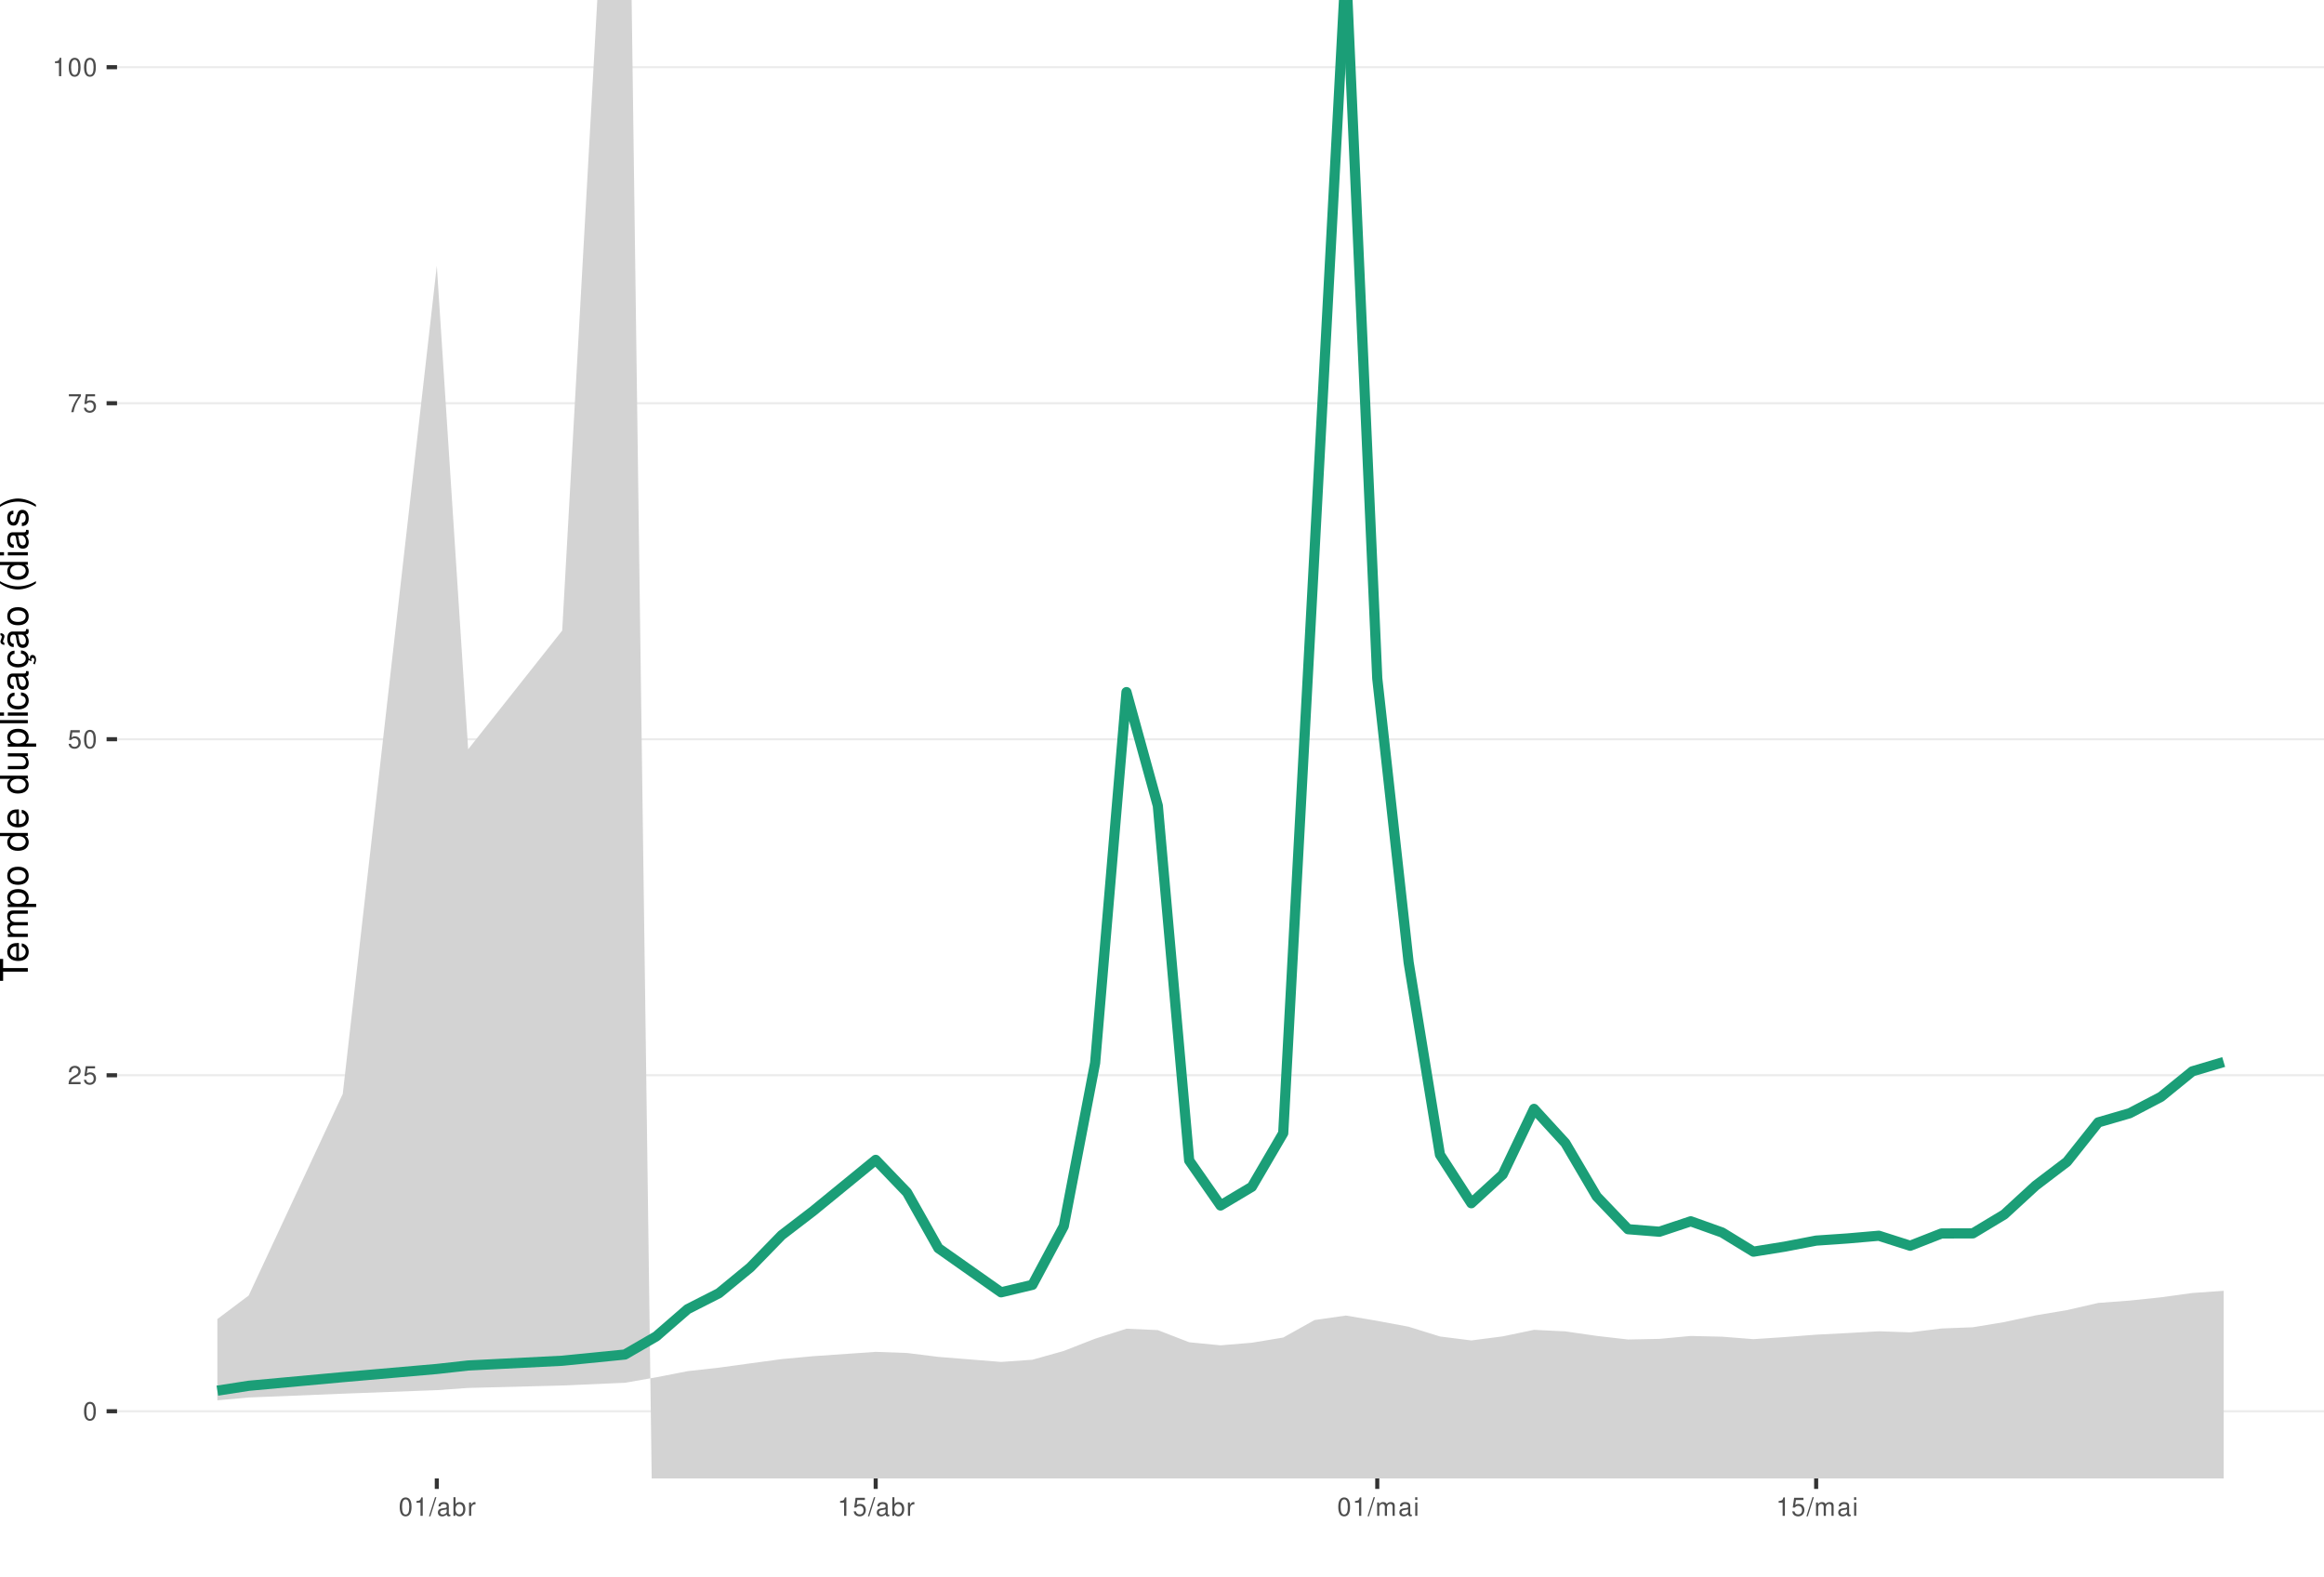
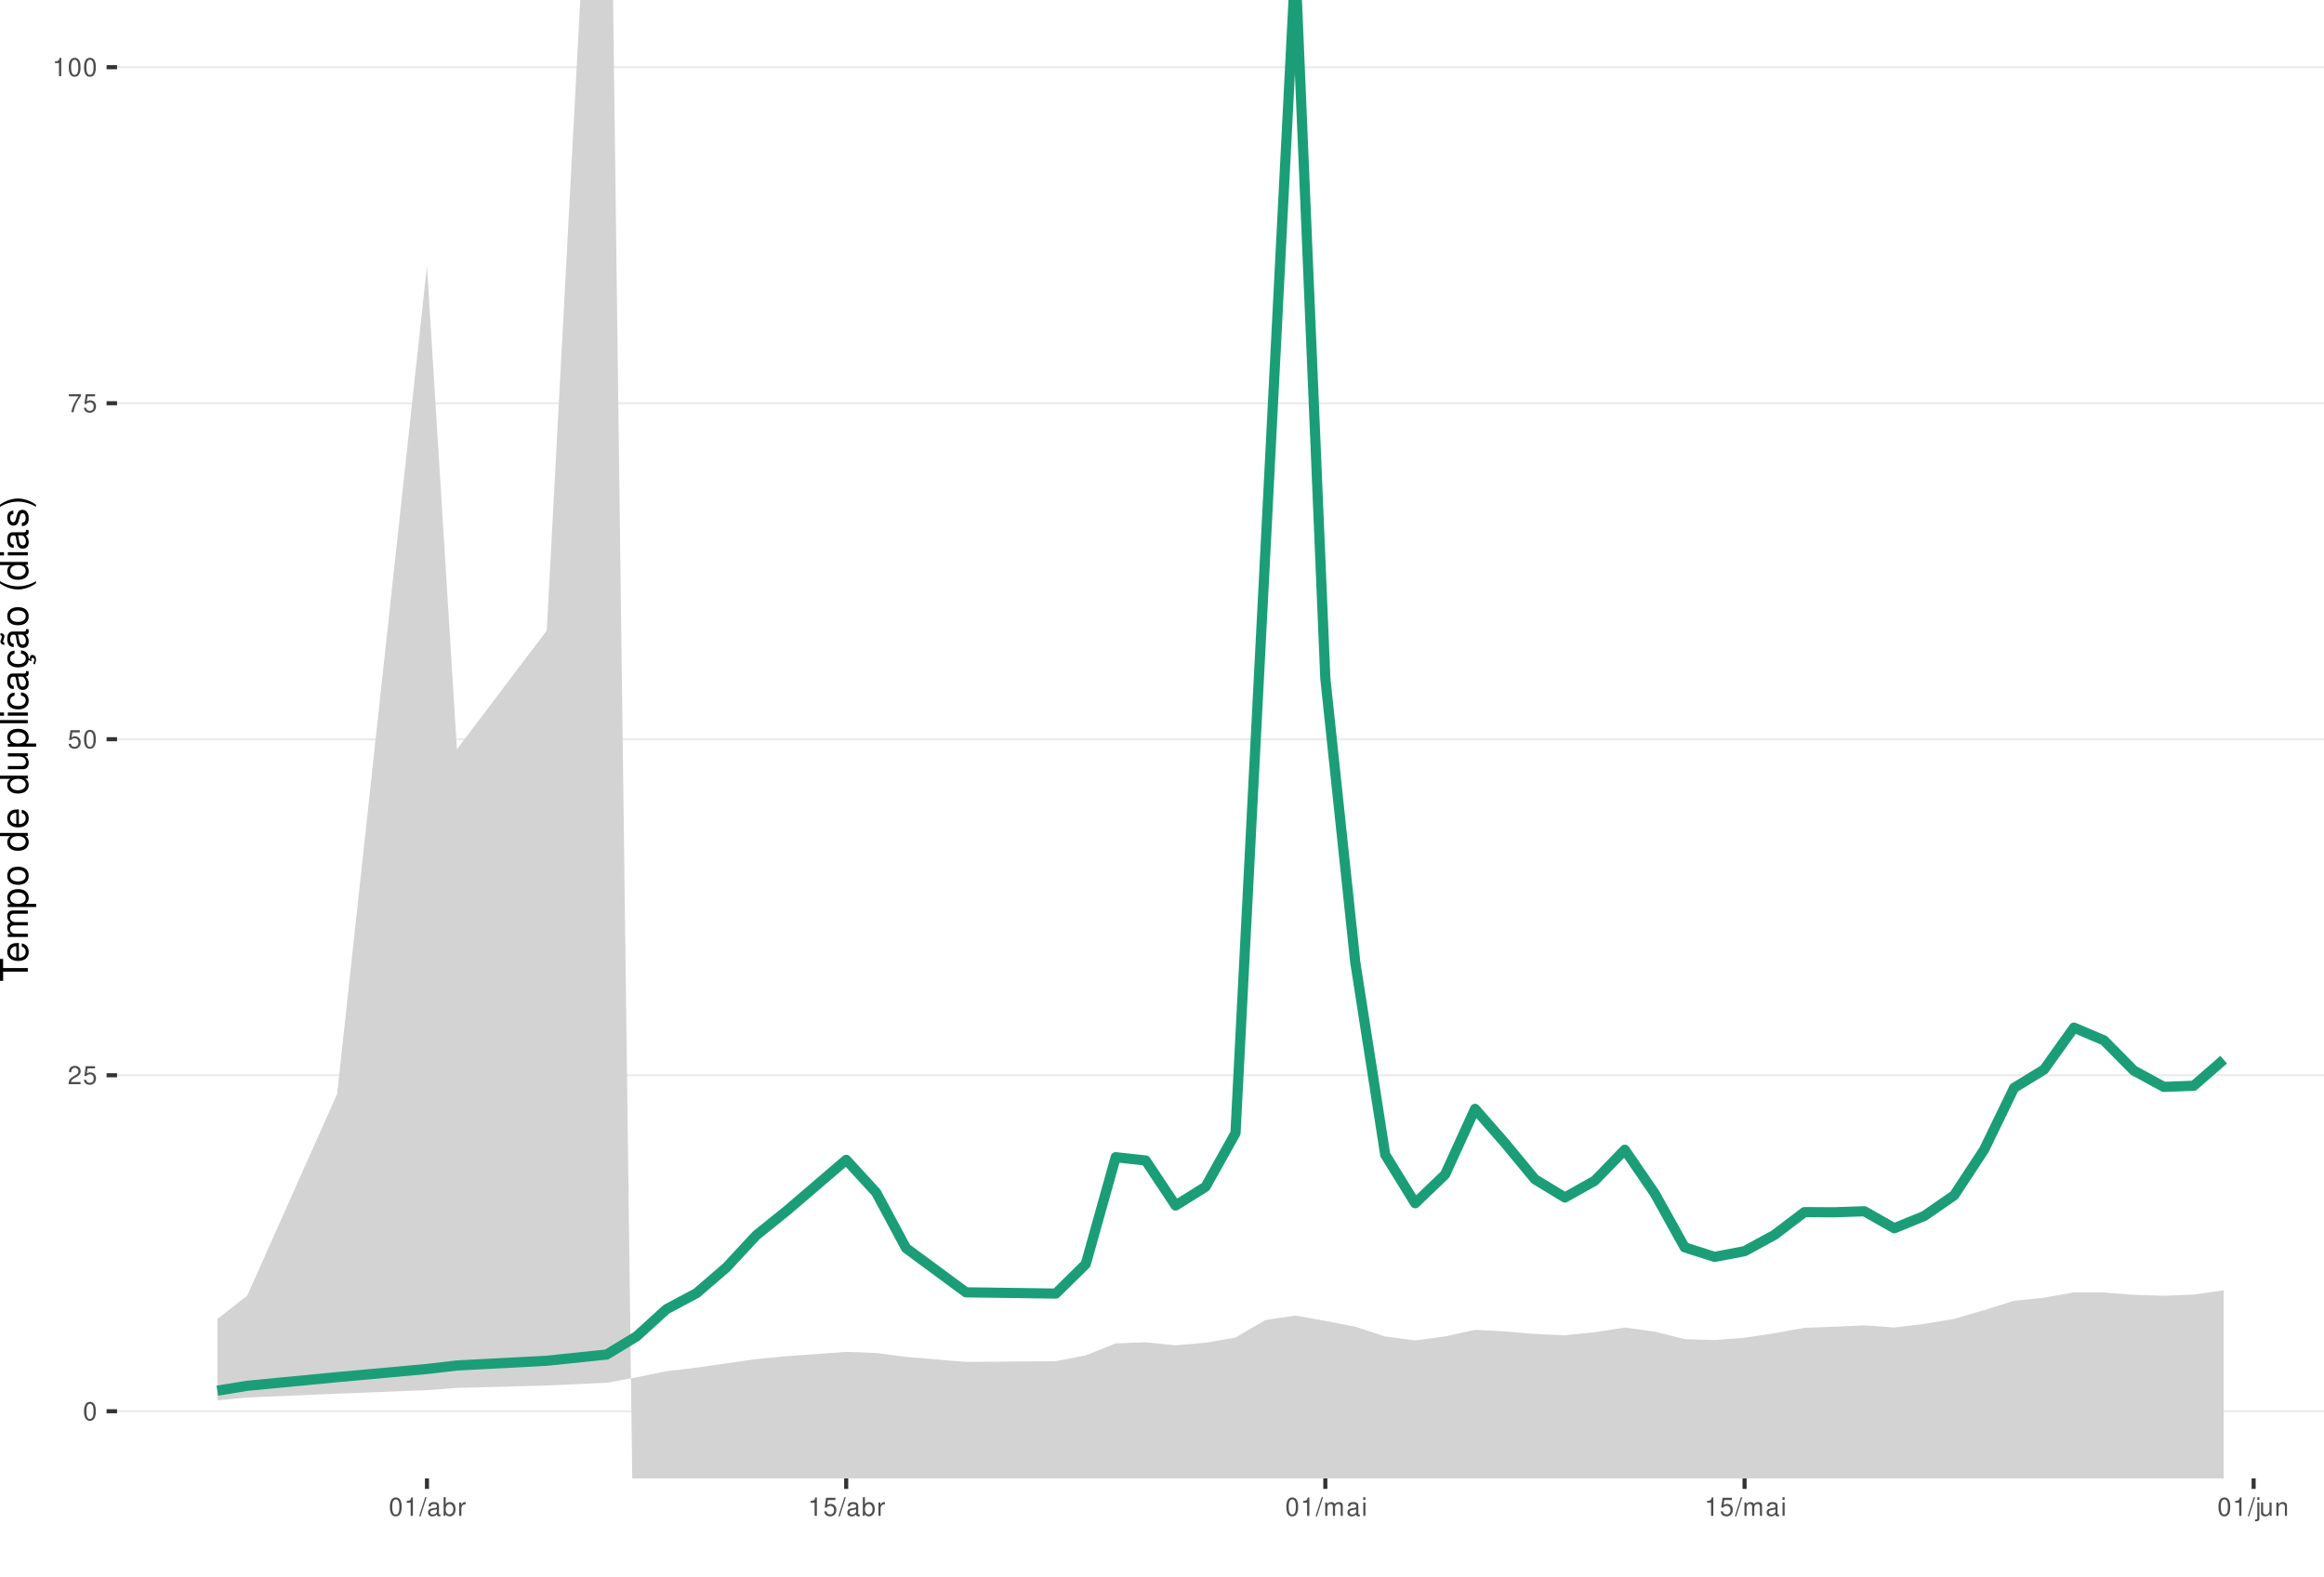
<svg xmlns="http://www.w3.org/2000/svg" xmlns:xlink="http://www.w3.org/1999/xlink" width="609pt" height="413pt" viewBox="0 0 609 413" version="1.1">
  <defs>
    <g>
      <symbol overflow="visible" id="glyph0-0">
        <path style="stroke:none;" d="" />
      </symbol>
      <symbol overflow="visible" id="glyph0-1">
        <path style="stroke:none;" d="M 1.828 -4.812 C 1.391 -4.812 0.984 -4.609 0.75 -4.281 C 0.438 -3.859 0.281 -3.219 0.281 -2.328 C 0.281 -0.703 0.812 0.156 1.828 0.156 C 2.828 0.156 3.375 -0.703 3.375 -2.297 C 3.375 -3.219 3.234 -3.844 2.922 -4.281 C 2.672 -4.625 2.281 -4.812 1.828 -4.812 Z M 1.828 -4.297 C 2.469 -4.297 2.781 -3.641 2.781 -2.344 C 2.781 -0.969 2.469 -0.328 1.812 -0.328 C 1.203 -0.328 0.891 -1 0.891 -2.328 C 0.891 -3.641 1.203 -4.297 1.828 -4.297 Z M 1.828 -4.297 " />
      </symbol>
      <symbol overflow="visible" id="glyph0-2">
        <path style="stroke:none;" d="M 3.375 -0.578 L 0.891 -0.578 C 0.938 -0.984 1.156 -1.234 1.734 -1.578 L 2.406 -1.953 C 3.062 -2.328 3.406 -2.812 3.406 -3.406 C 3.406 -3.812 3.234 -4.188 2.969 -4.438 C 2.688 -4.688 2.344 -4.812 1.891 -4.812 C 1.297 -4.812 0.844 -4.594 0.578 -4.188 C 0.422 -3.938 0.344 -3.641 0.328 -3.141 L 0.922 -3.141 C 0.938 -3.469 0.984 -3.672 1.062 -3.828 C 1.219 -4.125 1.516 -4.297 1.875 -4.297 C 2.406 -4.297 2.797 -3.906 2.797 -3.391 C 2.797 -3.016 2.578 -2.672 2.156 -2.438 L 1.547 -2.078 C 0.562 -1.516 0.281 -1.062 0.219 0 L 3.375 0 Z M 3.375 -0.578 " />
      </symbol>
      <symbol overflow="visible" id="glyph0-3">
        <path style="stroke:none;" d="M 3.172 -4.719 L 0.734 -4.719 L 0.375 -2.156 L 0.922 -2.156 C 1.188 -2.469 1.422 -2.594 1.797 -2.594 C 2.422 -2.594 2.812 -2.156 2.812 -1.453 C 2.812 -0.781 2.422 -0.359 1.781 -0.359 C 1.266 -0.359 0.953 -0.625 0.812 -1.156 L 0.234 -1.156 C 0.312 -0.766 0.375 -0.578 0.516 -0.406 C 0.781 -0.047 1.266 0.156 1.797 0.156 C 2.75 0.156 3.422 -0.547 3.422 -1.531 C 3.422 -2.469 2.797 -3.109 1.891 -3.109 C 1.562 -3.109 1.297 -3.016 1.016 -2.828 L 1.203 -4.141 L 3.172 -4.141 Z M 3.172 -4.719 " />
      </symbol>
      <symbol overflow="visible" id="glyph0-4">
        <path style="stroke:none;" d="M 3.469 -4.719 L 0.312 -4.719 L 0.312 -4.141 L 2.859 -4.141 C 1.734 -2.531 1.266 -1.547 0.922 0 L 1.547 0 C 1.797 -1.516 2.391 -2.812 3.469 -4.234 Z M 3.469 -4.719 " />
      </symbol>
      <symbol overflow="visible" id="glyph0-5">
        <path style="stroke:none;" d="M 1.719 -3.422 L 1.719 0 L 2.312 0 L 2.312 -4.812 L 1.922 -4.812 C 1.719 -4.078 1.578 -3.969 0.672 -3.859 L 0.672 -3.422 Z M 1.719 -3.422 " />
      </symbol>
      <symbol overflow="visible" id="glyph0-6">
        <path style="stroke:none;" d="M 1.531 -4.859 L -0.047 0.141 L 0.312 0.141 L 1.891 -4.859 Z M 1.531 -4.859 " />
      </symbol>
      <symbol overflow="visible" id="glyph0-7">
        <path style="stroke:none;" d="M 3.562 -0.328 C 3.5 -0.312 3.469 -0.312 3.438 -0.312 C 3.25 -0.312 3.141 -0.406 3.141 -0.578 L 3.141 -2.641 C 3.141 -3.25 2.688 -3.594 1.828 -3.594 C 1.312 -3.594 0.906 -3.438 0.672 -3.188 C 0.516 -3 0.453 -2.797 0.438 -2.453 L 0.984 -2.453 C 1.031 -2.875 1.297 -3.078 1.812 -3.078 C 2.312 -3.078 2.594 -2.891 2.594 -2.562 L 2.594 -2.406 C 2.578 -2.172 2.469 -2.078 2.016 -2.031 C 1.219 -1.922 1.109 -1.891 0.891 -1.812 C 0.484 -1.641 0.281 -1.328 0.281 -0.875 C 0.281 -0.25 0.719 0.156 1.422 0.156 C 1.859 0.156 2.219 0 2.609 -0.359 C 2.656 0 2.828 0.156 3.188 0.156 C 3.297 0.156 3.375 0.141 3.562 0.094 Z M 2.594 -1.094 C 2.594 -0.906 2.531 -0.797 2.375 -0.641 C 2.141 -0.438 1.875 -0.328 1.547 -0.328 C 1.109 -0.328 0.859 -0.547 0.859 -0.891 C 0.859 -1.266 1.094 -1.438 1.703 -1.531 C 2.297 -1.609 2.406 -1.641 2.594 -1.719 Z M 2.594 -1.094 " />
      </symbol>
      <symbol overflow="visible" id="glyph0-8">
        <path style="stroke:none;" d="M 0.359 -4.859 L 0.359 0 L 0.859 0 L 0.859 -0.453 C 1.125 -0.047 1.484 0.156 1.969 0.156 C 2.875 0.156 3.484 -0.594 3.484 -1.75 C 3.484 -2.891 2.922 -3.594 1.984 -3.594 C 1.516 -3.594 1.172 -3.406 0.906 -3.016 L 0.906 -4.859 Z M 1.891 -3.062 C 2.5 -3.062 2.906 -2.531 2.906 -1.703 C 2.906 -0.906 2.484 -0.359 1.891 -0.359 C 1.297 -0.359 0.906 -0.906 0.906 -1.719 C 0.906 -2.531 1.297 -3.062 1.891 -3.062 Z M 1.891 -3.062 " />
      </symbol>
      <symbol overflow="visible" id="glyph0-9">
        <path style="stroke:none;" d="M 0.453 -3.484 L 0.453 0 L 1.016 0 L 1.016 -1.812 C 1.031 -2.656 1.375 -3.016 2.141 -3 L 2.141 -3.562 C 2.047 -3.578 1.984 -3.594 1.922 -3.594 C 1.562 -3.594 1.297 -3.375 0.969 -2.859 L 0.969 -3.484 Z M 0.453 -3.484 " />
      </symbol>
      <symbol overflow="visible" id="glyph0-10">
        <path style="stroke:none;" d="M 0.469 -3.484 L 0.469 0 L 1.031 0 L 1.031 -2.188 C 1.031 -2.703 1.391 -3.109 1.844 -3.109 C 2.25 -3.109 2.484 -2.844 2.484 -2.406 L 2.484 0 L 3.047 0 L 3.047 -2.188 C 3.047 -2.703 3.422 -3.109 3.875 -3.109 C 4.266 -3.109 4.516 -2.844 4.516 -2.406 L 4.516 0 L 5.078 0 L 5.078 -2.609 C 5.078 -3.234 4.719 -3.594 4.062 -3.594 C 3.594 -3.594 3.312 -3.453 2.984 -3.062 C 2.781 -3.422 2.5 -3.594 2.047 -3.594 C 1.578 -3.594 1.266 -3.422 0.984 -3 L 0.984 -3.484 Z M 0.469 -3.484 " />
      </symbol>
      <symbol overflow="visible" id="glyph0-11">
        <path style="stroke:none;" d="M 1 -3.484 L 0.453 -3.484 L 0.453 0 L 1 0 Z M 1 -4.859 L 0.438 -4.859 L 0.438 -4.156 L 1 -4.156 Z M 1 -4.859 " />
+       </symbol>
+       <symbol overflow="visible" id="glyph0-12">
+         <path style="stroke:none;" d="M 0.469 -3.484 L 0.469 0.5 C 0.469 0.859 0.359 0.969 0.016 0.969 C -0.031 0.969 -0.047 0.969 -0.125 0.953 L -0.125 1.438 C -0.047 1.438 -0.016 1.453 0.062 1.453 C 0.688 1.453 1.016 1.203 1.016 0.719 L 1.016 -3.484 Z M 1.016 -4.859 L 0.469 -4.859 L 0.469 -4.156 L 1.016 -4.156 Z M 1.016 -4.859 " />
+       </symbol>
+       <symbol overflow="visible" id="glyph0-13">
+         <path style="stroke:none;" d="M 3.203 0 L 3.203 -3.484 L 2.656 -3.484 L 2.656 -1.516 C 2.656 -0.797 2.281 -0.328 1.703 -0.328 C 1.266 -0.328 0.984 -0.594 0.984 -1.016 L 0.984 -3.484 L 0.438 -3.484 L 0.438 -0.797 C 0.438 -0.219 0.859 0.156 1.547 0.156 C 2.062 0.156 2.391 -0.031 2.703 -0.484 L 2.703 0 Z M 3.203 0 " />
+       </symbol>
+       <symbol overflow="visible" id="glyph0-14">
+         <path style="stroke:none;" d="M 0.469 -3.484 L 0.469 0 L 1.031 0 L 1.031 -1.922 C 1.031 -2.641 1.391 -3.109 1.969 -3.109 C 2.406 -3.109 2.688 -2.828 2.688 -2.422 L 2.688 0 L 3.234 0 L 3.234 -2.641 C 3.234 -3.219 2.812 -3.594 2.141 -3.594 C 1.625 -3.594 1.281 -3.391 0.984 -2.906 L 0.984 -3.484 Z M 0.469 -3.484 " />
      </symbol>
      <symbol overflow="visible" id="glyph1-0">
        <path style="stroke:none;" d="" />
      </symbol>
      <symbol overflow="visible" id="glyph1-1">
        <path style="stroke:none;" d="M -6.469 -3.547 L -6.469 -5.938 L -7.297 -5.938 L -7.297 -0.203 L -6.469 -0.203 L -6.469 -2.609 L 0 -2.609 L 0 -3.547 Z M -6.469 -3.547 " />
      </symbol>
      <symbol overflow="visible" id="glyph1-2">
        <path style="stroke:none;" d="M -2.344 -5.125 C -3.141 -5.125 -3.625 -5.062 -4.016 -4.922 C -4.875 -4.578 -5.391 -3.781 -5.391 -2.797 C -5.391 -1.344 -4.281 -0.406 -2.547 -0.406 C -0.812 -0.406 0.234 -1.297 0.234 -2.781 C 0.234 -3.984 -0.453 -4.812 -1.594 -5.016 L -1.594 -4.188 C -0.906 -3.953 -0.547 -3.484 -0.547 -2.812 C -0.547 -2.281 -0.781 -1.828 -1.219 -1.547 C -1.516 -1.344 -1.812 -1.281 -2.344 -1.266 Z M -3.016 -1.297 C -3.984 -1.359 -4.625 -1.953 -4.625 -2.797 C -4.625 -3.641 -3.953 -4.234 -3.016 -4.234 Z M -3.016 -1.297 " />
      </symbol>
      <symbol overflow="visible" id="glyph1-3">
        <path style="stroke:none;" d="M -5.234 -0.703 L 0 -0.703 L 0 -1.547 L -3.297 -1.547 C -4.047 -1.547 -4.656 -2.094 -4.656 -2.766 C -4.656 -3.391 -4.281 -3.734 -3.609 -3.734 L 0 -3.734 L 0 -4.578 L -3.297 -4.578 C -4.047 -4.578 -4.656 -5.125 -4.656 -5.812 C -4.656 -6.422 -4.266 -6.781 -3.609 -6.781 L 0 -6.781 L 0 -7.625 L -3.938 -7.625 C -4.875 -7.625 -5.391 -7.078 -5.391 -6.094 C -5.391 -5.406 -5.188 -4.984 -4.594 -4.484 C -5.156 -4.188 -5.391 -3.766 -5.391 -3.078 C -5.391 -2.375 -5.125 -1.906 -4.5 -1.469 L -5.234 -1.469 Z M -5.234 -0.703 " />
      </symbol>
      <symbol overflow="visible" id="glyph1-4">
        <path style="stroke:none;" d="M 2.188 -0.547 L 2.188 -1.375 L -0.547 -1.375 C -0.016 -1.812 0.234 -2.312 0.234 -2.984 C 0.234 -4.344 -0.859 -5.234 -2.531 -5.234 C -4.297 -5.234 -5.391 -4.375 -5.391 -2.984 C -5.391 -2.266 -5.062 -1.703 -4.453 -1.312 L -5.234 -1.312 L -5.234 -0.547 Z M -4.609 -2.844 C -4.609 -3.766 -3.797 -4.359 -2.547 -4.359 C -1.359 -4.359 -0.547 -3.75 -0.547 -2.844 C -0.547 -1.953 -1.344 -1.375 -2.578 -1.375 C -3.812 -1.375 -4.609 -1.953 -4.609 -2.844 Z M -4.609 -2.844 " />
      </symbol>
      <symbol overflow="visible" id="glyph1-5">
        <path style="stroke:none;" d="M -5.391 -2.719 C -5.391 -1.234 -4.344 -0.359 -2.578 -0.359 C -0.812 -0.359 0.234 -1.234 0.234 -2.734 C 0.234 -4.203 -0.812 -5.094 -2.547 -5.094 C -4.359 -5.094 -5.391 -4.234 -5.391 -2.719 Z M -4.625 -2.734 C -4.625 -3.672 -3.844 -4.234 -2.547 -4.234 C -1.312 -4.234 -0.547 -3.656 -0.547 -2.734 C -0.547 -1.797 -1.312 -1.234 -2.578 -1.234 C -3.844 -1.234 -4.625 -1.797 -4.625 -2.734 Z M -4.625 -2.734 " />
      </symbol>
      <symbol overflow="visible" id="glyph1-6">
        <path style="stroke:none;" d="" />
      </symbol>
      <symbol overflow="visible" id="glyph1-7">
        <path style="stroke:none;" d="M -7.297 -4.953 L -7.297 -4.125 L -4.578 -4.125 C -5.109 -3.766 -5.391 -3.203 -5.391 -2.516 C -5.391 -1.156 -4.297 -0.266 -2.625 -0.266 C -0.859 -0.266 0.234 -1.125 0.234 -2.547 C 0.234 -3.266 -0.047 -3.766 -0.688 -4.203 L 0 -4.203 L 0 -4.953 Z M -4.609 -2.656 C -4.609 -3.547 -3.812 -4.125 -2.562 -4.125 C -1.344 -4.125 -0.547 -3.547 -0.547 -2.656 C -0.547 -1.734 -1.359 -1.125 -2.578 -1.125 C -3.797 -1.125 -4.609 -1.734 -4.609 -2.656 Z M -4.609 -2.656 " />
      </symbol>
      <symbol overflow="visible" id="glyph1-8">
        <path style="stroke:none;" d="M 0 -4.812 L -5.234 -4.812 L -5.234 -3.984 L -2.266 -3.984 C -1.203 -3.984 -0.5 -3.438 -0.5 -2.562 C -0.5 -1.906 -0.906 -1.484 -1.531 -1.484 L -5.234 -1.484 L -5.234 -0.656 L -1.203 -0.656 C -0.328 -0.656 0.234 -1.297 0.234 -2.312 C 0.234 -3.094 -0.047 -3.578 -0.734 -4.062 L 0 -4.062 Z M 0 -4.812 " />
      </symbol>
      <symbol overflow="visible" id="glyph1-9">
        <path style="stroke:none;" d="M -7.297 -1.516 L -7.297 -0.688 L 0 -0.688 L 0 -1.516 Z M -7.297 -1.516 " />
      </symbol>
      <symbol overflow="visible" id="glyph1-10">
        <path style="stroke:none;" d="M -5.234 -1.5 L -5.234 -0.672 L 0 -0.672 L 0 -1.5 Z M -7.297 -1.5 L -7.297 -0.656 L -6.234 -0.656 L -6.234 -1.5 Z M -7.297 -1.5 " />
      </symbol>
      <symbol overflow="visible" id="glyph1-11">
        <path style="stroke:none;" d="M -3.484 -4.703 C -3.984 -4.672 -4.312 -4.562 -4.609 -4.359 C -5.094 -4 -5.391 -3.375 -5.391 -2.641 C -5.391 -1.219 -4.266 -0.312 -2.531 -0.312 C -0.844 -0.312 0.234 -1.203 0.234 -2.625 C 0.234 -3.875 -0.516 -4.672 -1.797 -4.766 L -1.797 -3.938 C -0.953 -3.797 -0.547 -3.359 -0.547 -2.656 C -0.547 -1.734 -1.297 -1.188 -2.531 -1.188 C -3.844 -1.188 -4.625 -1.719 -4.625 -2.625 C -4.625 -3.328 -4.203 -3.766 -3.484 -3.875 Z M -3.484 -4.703 " />
      </symbol>
      <symbol overflow="visible" id="glyph1-12">
        <path style="stroke:none;" d="M -0.484 -5.344 C -0.469 -5.266 -0.469 -5.219 -0.469 -5.172 C -0.469 -4.875 -0.625 -4.719 -0.875 -4.719 L -3.953 -4.719 C -4.891 -4.719 -5.391 -4.047 -5.391 -2.75 C -5.391 -1.984 -5.172 -1.375 -4.781 -1.016 C -4.516 -0.766 -4.203 -0.672 -3.688 -0.656 L -3.688 -1.484 C -4.328 -1.562 -4.625 -1.938 -4.625 -2.719 C -4.625 -3.484 -4.344 -3.891 -3.844 -3.891 L -3.625 -3.891 C -3.266 -3.875 -3.125 -3.703 -3.047 -3.016 C -2.891 -1.844 -2.844 -1.656 -2.719 -1.344 C -2.453 -0.734 -2 -0.422 -1.312 -0.422 C -0.375 -0.422 0.234 -1.078 0.234 -2.141 C 0.234 -2.797 0 -3.328 -0.547 -3.922 C 0 -3.984 0.234 -4.234 0.234 -4.781 C 0.234 -4.953 0.203 -5.062 0.141 -5.344 Z M -1.656 -3.891 C -1.375 -3.891 -1.203 -3.812 -0.969 -3.562 C -0.656 -3.219 -0.5 -2.812 -0.5 -2.312 C -0.5 -1.672 -0.812 -1.297 -1.344 -1.297 C -1.891 -1.297 -2.172 -1.656 -2.297 -2.547 C -2.422 -3.438 -2.453 -3.609 -2.594 -3.891 Z M -1.656 -3.891 " />
      </symbol>
      <symbol overflow="visible" id="glyph1-13">
        <path style="stroke:none;" d="M 0.234 -2.641 C 0.234 -3.875 -0.547 -4.703 -1.797 -4.766 L -1.797 -3.938 C -0.953 -3.797 -0.531 -3.359 -0.531 -2.656 C -0.531 -1.734 -1.281 -1.188 -2.516 -1.188 C -3.844 -1.188 -4.625 -1.719 -4.625 -2.625 C -4.625 -3.328 -4.203 -3.766 -3.484 -3.875 L -3.484 -4.703 C -3.984 -4.672 -4.312 -4.562 -4.609 -4.359 C -5.094 -4 -5.391 -3.375 -5.391 -2.641 C -5.391 -1.219 -4.266 -0.312 -2.531 -0.312 C -1.469 -0.312 -0.625 -0.672 -0.156 -1.312 C 0.047 -1.594 0.125 -1.812 0.203 -2.25 L 0.922 -1.938 L 0.984 -2.062 C 0.938 -2.188 0.906 -2.25 0.906 -2.375 C 0.906 -2.656 1.047 -2.828 1.281 -2.828 C 1.547 -2.828 1.734 -2.594 1.734 -2.297 C 1.734 -2.031 1.672 -1.844 1.438 -1.406 L 1.406 -1.312 L 1.812 -1.094 C 2.078 -1.75 2.141 -1.953 2.141 -2.344 C 2.141 -3.109 1.781 -3.578 1.203 -3.578 C 0.781 -3.578 0.547 -3.297 0.547 -2.797 C 0.547 -2.703 0.547 -2.641 0.562 -2.516 Z M 0.234 -2.641 " />
      </symbol>
      <symbol overflow="visible" id="glyph1-14">
        <path style="stroke:none;" d="M -0.484 -5.344 C -0.469 -5.266 -0.469 -5.219 -0.469 -5.172 C -0.469 -4.875 -0.625 -4.719 -0.875 -4.719 L -3.953 -4.719 C -4.891 -4.719 -5.391 -4.047 -5.391 -2.75 C -5.391 -1.984 -5.172 -1.375 -4.781 -1.016 C -4.516 -0.766 -4.203 -0.672 -3.688 -0.656 L -3.688 -1.484 C -4.328 -1.562 -4.625 -1.938 -4.625 -2.719 C -4.625 -3.484 -4.344 -3.891 -3.844 -3.891 L -3.625 -3.891 C -3.266 -3.875 -3.125 -3.703 -3.047 -3.016 C -2.891 -1.844 -2.844 -1.656 -2.719 -1.344 C -2.453 -0.734 -2 -0.422 -1.312 -0.422 C -0.375 -0.422 0.234 -1.078 0.234 -2.141 C 0.234 -2.797 0 -3.328 -0.547 -3.922 C 0 -3.984 0.234 -4.234 0.234 -4.781 C 0.234 -4.953 0.203 -5.062 0.141 -5.344 Z M -1.656 -3.891 C -1.375 -3.891 -1.203 -3.812 -0.969 -3.562 C -0.656 -3.219 -0.5 -2.812 -0.5 -2.312 C -0.5 -1.672 -0.812 -1.297 -1.344 -1.297 C -1.891 -1.297 -2.172 -1.656 -2.297 -2.547 C -2.422 -3.438 -2.453 -3.609 -2.594 -3.891 Z M -7.172 -3.75 C -6.922 -3.672 -6.812 -3.547 -6.812 -3.375 C -6.812 -3.25 -6.875 -2.984 -6.984 -2.734 C -7.156 -2.312 -7.172 -2.25 -7.172 -2.047 C -7.172 -1.594 -6.797 -1.297 -6.141 -1.188 L -6.141 -1.766 C -6.375 -1.812 -6.5 -1.938 -6.5 -2.094 C -6.5 -2.203 -6.469 -2.344 -6.375 -2.578 C -6.156 -3.156 -6.125 -3.234 -6.125 -3.438 C -6.125 -3.922 -6.484 -4.219 -7.172 -4.312 Z M -7.172 -3.75 " />
      </symbol>
      <symbol overflow="visible" id="glyph1-15">
        <path style="stroke:none;" d="M -7.297 -2.359 C -5.984 -1.359 -4.156 -0.734 -2.594 -0.734 C -1.016 -0.734 0.812 -1.359 2.125 -2.359 L 2.125 -2.906 C 0.688 -2.031 -0.984 -1.547 -2.594 -1.547 C -4.188 -1.547 -5.875 -2.031 -7.297 -2.906 Z M -7.297 -2.359 " />
      </symbol>
      <symbol overflow="visible" id="glyph1-16">
        <path style="stroke:none;" d="M -3.781 -4.375 C -4.812 -4.375 -5.391 -3.688 -5.391 -2.484 C -5.391 -1.266 -4.766 -0.469 -3.797 -0.469 C -2.969 -0.469 -2.578 -0.891 -2.281 -2.125 L -2.094 -2.906 C -1.953 -3.484 -1.734 -3.719 -1.375 -3.719 C -0.875 -3.719 -0.547 -3.234 -0.547 -2.5 C -0.547 -2.047 -0.672 -1.672 -0.891 -1.453 C -1.047 -1.328 -1.188 -1.266 -1.562 -1.219 L -1.562 -0.344 C -0.344 -0.375 0.234 -1.062 0.234 -2.438 C 0.234 -3.75 -0.422 -4.594 -1.438 -4.594 C -2.203 -4.594 -2.641 -4.156 -2.891 -3.109 L -3.078 -2.312 C -3.234 -1.625 -3.453 -1.344 -3.828 -1.344 C -4.312 -1.344 -4.625 -1.766 -4.625 -2.453 C -4.625 -3.125 -4.328 -3.484 -3.781 -3.5 Z M -3.781 -4.375 " />
      </symbol>
      <symbol overflow="visible" id="glyph1-17">
        <path style="stroke:none;" d="M 2.125 -0.938 C 0.812 -1.938 -1.016 -2.562 -2.578 -2.562 C -4.156 -2.562 -5.984 -1.938 -7.297 -0.938 L -7.297 -0.375 C -5.859 -1.266 -4.188 -1.75 -2.578 -1.75 C -0.984 -1.75 0.703 -1.266 2.125 -0.375 Z M 2.125 -0.938 " />
      </symbol>
    </g>
    <clipPath id="clip1">
      <path d="M 30.672 0 L 609 0 L 609 387.328 L 30.672 387.328 Z M 30.672 0 " />
    </clipPath>
    <clipPath id="clip2">
      <path d="M 30.672 369 L 609 369 L 609 370 L 30.672 370 Z M 30.672 369 " />
    </clipPath>
    <clipPath id="clip3">
      <path d="M 30.672 281 L 609 281 L 609 282 L 30.672 282 Z M 30.672 281 " />
    </clipPath>
    <clipPath id="clip4">
      <path d="M 30.672 193 L 609 193 L 609 194 L 30.672 194 Z M 30.672 193 " />
    </clipPath>
    <clipPath id="clip5">
      <path d="M 30.672 105 L 609 105 L 609 106 L 30.672 106 Z M 30.672 105 " />
    </clipPath>
    <clipPath id="clip6">
      <path d="M 30.672 17 L 609 17 L 609 18 L 30.672 18 Z M 30.672 17 " />
    </clipPath>
    <clipPath id="clip7">
      <path d="M 56 0 L 583 0 L 583 387.328 L 56 387.328 Z M 56 0 " />
    </clipPath>
  </defs>
  <g id="surface16">
    <rect x="0" y="0" width="609" height="413" style="fill:rgb(100%,100%,100%);fill-opacity:1;stroke:none;" />
    <rect x="0" y="0" width="609" height="413" style="fill:rgb(100%,100%,100%);fill-opacity:1;stroke:none;" />
    <path style="fill:none;stroke-width:1.067;stroke-linecap:round;stroke-linejoin:round;stroke:rgb(100%,100%,100%);stroke-opacity:1;stroke-miterlimit:10;" d="M 0 413 L 609 413 L 609 0 L 0 0 Z M 0 413 " />
    <g clip-path="url(#clip1)" clip-rule="nonzero">
      <path style=" stroke:none;fill-rule:nonzero;fill:rgb(100%,100%,100%);fill-opacity:1;" d="M 30.672 387.328 L 609 387.328 L 609 0 L 30.672 0 Z M 30.672 387.328 " />
    </g>
    <g clip-path="url(#clip2)" clip-rule="nonzero">
      <path style="fill:none;stroke-width:0.533;stroke-linecap:butt;stroke-linejoin:round;stroke:rgb(92.157%,92.157%,92.157%);stroke-opacity:1;stroke-miterlimit:10;" d="M 30.672 369.723 L 609 369.723 " />
    </g>
    <g clip-path="url(#clip3)" clip-rule="nonzero">
      <path style="fill:none;stroke-width:0.533;stroke-linecap:butt;stroke-linejoin:round;stroke:rgb(92.157%,92.157%,92.157%);stroke-opacity:1;stroke-miterlimit:10;" d="M 30.672 281.695 L 609 281.695 " />
    </g>
    <g clip-path="url(#clip4)" clip-rule="nonzero">
      <path style="fill:none;stroke-width:0.533;stroke-linecap:butt;stroke-linejoin:round;stroke:rgb(92.157%,92.157%,92.157%);stroke-opacity:1;stroke-miterlimit:10;" d="M 30.672 193.664 L 609 193.664 " />
    </g>
    <g clip-path="url(#clip5)" clip-rule="nonzero">
      <path style="fill:none;stroke-width:0.533;stroke-linecap:butt;stroke-linejoin:round;stroke:rgb(92.157%,92.157%,92.157%);stroke-opacity:1;stroke-miterlimit:10;" d="M 30.672 105.637 L 609 105.637 " />
    </g>
    <g clip-path="url(#clip6)" clip-rule="nonzero">
      <path style="fill:none;stroke-width:0.533;stroke-linecap:butt;stroke-linejoin:round;stroke:rgb(92.157%,92.157%,92.157%);stroke-opacity:1;stroke-miterlimit:10;" d="M 30.672 17.605 L 609 17.605 " />
    </g>
    <g clip-path="url(#clip7)" clip-rule="nonzero">
-       <path style=" stroke:none;fill-rule:nonzero;fill:rgb(82.745%,82.745%,82.745%);fill-opacity:1;" d="M 56.957 345.574 L 65.172 339.398 L 89.82 286.578 L 114.465 69.641 L 122.68 196.305 L 147.324 165.188 L 156.516 0 L 165.52 0 L 171.125 413 L 190.152 413 L 196.613 407.844 L 204.828 403.559 L 213.043 402.035 L 229.473 399.387 L 237.688 402.621 L 245.902 412.93 L 245.938 413 L 280.336 413 L 286.977 402.422 L 295.191 397.82 L 303.406 398.809 L 311.621 410.133 L 314.559 413 L 333.051 413 L 336.266 411 L 344.48 400.074 L 352.695 398.637 L 360.91 401.195 L 369.125 405.324 L 374.566 413 L 582.711 413 L 582.711 338.168 L 574.496 338.738 L 566.281 339.871 L 558.066 340.73 L 549.852 341.344 L 541.637 343.227 L 533.422 344.605 L 525.207 346.359 L 516.992 347.719 L 508.777 348.035 L 500.562 349.055 L 492.348 348.773 L 484.133 349.238 L 475.918 349.656 L 467.703 350.289 L 459.488 350.836 L 451.273 350.188 L 443.059 349.996 L 434.844 350.762 L 426.629 350.926 L 418.414 349.984 L 410.199 348.797 L 401.984 348.395 L 393.77 350.109 L 385.555 351.172 L 377.34 350.133 L 369.125 347.574 L 360.91 346.043 L 352.695 344.648 L 344.48 345.828 L 336.266 350.41 L 328.051 351.77 L 319.836 352.453 L 311.621 351.645 L 303.406 348.465 L 295.191 348.102 L 286.977 350.711 L 278.762 353.922 L 270.547 356.227 L 262.332 356.801 L 245.902 355.48 L 237.688 354.457 L 229.473 354.164 L 213.043 355.301 L 204.828 356.062 L 196.613 357.176 L 188.398 358.301 L 180.184 359.219 L 171.969 360.828 L 163.754 362.262 L 147.324 362.977 L 122.68 363.613 L 114.465 364.191 L 89.82 365.125 L 65.172 366.117 L 56.957 366.855 Z M 56.957 345.574 " />
-     </g>
-     <path style="fill:none;stroke-width:2.667;stroke-linecap:butt;stroke-linejoin:round;stroke:rgb(10.588%,61.961%,46.667%);stroke-opacity:1;stroke-miterlimit:10;" d="M 56.957 364.328 L 65.172 363.051 L 89.82 360.789 L 114.465 358.648 L 122.68 357.734 L 147.324 356.492 L 163.754 354.859 L 171.969 350.105 L 180.184 342.973 L 188.398 338.797 L 196.613 332.043 L 204.828 323.594 L 213.043 317.297 L 229.473 303.863 L 237.688 312.41 L 245.902 327 L 262.332 338.566 L 270.547 336.605 L 278.762 321.234 L 286.977 278.469 L 295.191 181.316 L 303.406 211.094 L 311.621 304.027 L 319.836 315.82 L 328.051 310.918 L 336.266 296.863 L 344.48 144.215 L 352.191 0 " />
-     <path style="fill:none;stroke-width:2.667;stroke-linecap:butt;stroke-linejoin:round;stroke:rgb(10.588%,61.961%,46.667%);stroke-opacity:1;stroke-miterlimit:10;" d="M 353.109 0 L 360.91 177.734 L 369.125 252.105 L 377.34 302.508 L 385.555 315.227 L 393.77 307.703 L 401.984 290.504 L 410.199 299.469 L 418.414 313.445 L 426.629 322.031 L 434.844 322.688 L 443.059 319.957 L 451.273 322.891 L 459.488 327.914 L 467.703 326.594 L 475.918 325.016 L 484.133 324.453 L 492.348 323.742 L 500.562 326.363 L 508.777 323.145 L 516.992 323.117 L 525.207 318.168 L 533.422 310.617 L 541.637 304.371 L 549.852 294.039 L 558.066 291.652 L 566.281 287.352 L 574.496 280.668 L 582.711 278.227 " />
+       <path style=" stroke:none;fill-rule:nonzero;fill:rgb(82.745%,82.745%,82.745%);fill-opacity:1;" d="M 56.957 345.574 L 64.805 339.398 L 88.348 286.578 L 111.887 69.641 L 119.734 196.305 L 143.277 165.188 L 152.055 0 L 160.656 0 L 166.012 413 L 184.188 413 L 190.359 407.844 L 198.207 403.559 L 206.055 402.035 L 221.746 399.387 L 229.594 402.621 L 237.441 412.93 L 237.473 413 L 290.719 413 L 292.371 408.07 L 300.219 410.133 L 303.023 413 L 320.688 413 L 323.758 411 L 331.605 400.074 L 339.453 398.637 L 347.301 401.195 L 355.148 405.324 L 360.344 413 L 582.711 413 L 582.711 338.027 L 574.867 339.156 L 567.02 339.465 L 559.172 339.211 L 551.324 338.613 L 543.477 338.566 L 535.629 339.973 L 527.781 340.781 L 519.938 343.23 L 512.09 345.52 L 504.242 346.84 L 496.395 347.785 L 488.547 347.215 L 480.699 347.578 L 472.852 347.855 L 465.008 349.289 L 457.16 350.457 L 449.312 351.07 L 441.465 350.832 L 433.617 348.859 L 425.77 347.797 L 417.926 349.016 L 410.078 349.809 L 402.23 349.48 L 394.383 348.797 L 386.535 348.395 L 378.688 350.109 L 370.84 351.172 L 362.996 350.133 L 355.148 347.574 L 347.301 346.043 L 339.453 344.648 L 331.605 345.828 L 323.758 350.41 L 315.91 351.77 L 308.066 352.453 L 300.219 351.645 L 292.371 351.949 L 284.523 355.082 L 276.676 356.609 L 253.137 356.801 L 237.441 355.48 L 229.594 354.457 L 221.746 354.164 L 206.055 355.301 L 198.207 356.062 L 190.359 357.176 L 182.512 358.301 L 174.664 359.219 L 166.816 360.828 L 158.973 362.262 L 143.277 362.977 L 119.734 363.613 L 111.887 364.191 L 88.348 365.125 L 64.805 366.117 L 56.957 366.855 Z M 56.957 345.574 " />
+     </g>
+     <path style="fill:none;stroke-width:2.667;stroke-linecap:butt;stroke-linejoin:round;stroke:rgb(10.588%,61.961%,46.667%);stroke-opacity:1;stroke-miterlimit:10;" d="M 56.957 364.328 L 64.805 363.051 L 88.348 360.789 L 111.887 358.648 L 119.734 357.734 L 143.277 356.492 L 158.973 354.859 L 166.816 350.105 L 174.664 342.973 L 182.512 338.797 L 190.359 332.043 L 198.207 323.594 L 206.055 317.297 L 221.746 303.863 L 229.594 312.41 L 237.441 327 L 253.137 338.566 L 276.676 338.891 L 284.523 331.164 L 292.371 303.164 L 300.219 304.027 L 308.066 315.82 L 315.91 310.918 L 323.758 296.863 L 331.605 144.215 L 338.973 0 " />
+     <path style="fill:none;stroke-width:2.667;stroke-linecap:butt;stroke-linejoin:round;stroke:rgb(10.588%,61.961%,46.667%);stroke-opacity:1;stroke-miterlimit:10;" d="M 339.848 0 L 347.301 177.734 L 355.148 252.105 L 362.996 302.508 L 370.84 315.227 L 378.688 307.703 L 386.535 290.504 L 394.383 299.469 L 402.23 308.953 L 410.078 313.723 L 417.926 309.312 L 425.77 301.219 L 433.617 312.656 L 441.465 326.781 L 449.312 329.281 L 457.16 327.785 L 465.008 323.512 L 472.852 317.555 L 480.699 317.598 L 488.547 317.324 L 496.395 321.777 L 504.242 318.566 L 512.09 313.145 L 519.938 301.195 L 527.781 285.008 L 535.629 280.215 L 543.477 269.223 L 551.324 272.551 L 559.172 280.473 L 567.02 284.746 L 574.867 284.445 L 582.711 277.613 " />
    <g style="fill:rgb(30.196%,30.196%,30.196%);fill-opacity:1;">
      <use xlink:href="#glyph0-1" x="21.738" y="372.07" />
    </g>
    <g style="fill:rgb(30.196%,30.196%,30.196%);fill-opacity:1;">
      <use xlink:href="#glyph0-2" x="17.738" y="284.043" />
      <use xlink:href="#glyph0-3" x="21.738" y="284.043" />
    </g>
    <g style="fill:rgb(30.196%,30.196%,30.196%);fill-opacity:1;">
      <use xlink:href="#glyph0-3" x="17.738" y="196.012" />
      <use xlink:href="#glyph0-1" x="21.738" y="196.012" />
    </g>
    <g style="fill:rgb(30.196%,30.196%,30.196%);fill-opacity:1;">
      <use xlink:href="#glyph0-4" x="17.738" y="107.984" />
      <use xlink:href="#glyph0-3" x="21.738" y="107.984" />
    </g>
    <g style="fill:rgb(30.196%,30.196%,30.196%);fill-opacity:1;">
      <use xlink:href="#glyph0-5" x="13.738" y="19.953" />
      <use xlink:href="#glyph0-1" x="17.738" y="19.953" />
      <use xlink:href="#glyph0-1" x="21.738" y="19.953" />
    </g>
    <path style="fill:none;stroke-width:1.067;stroke-linecap:butt;stroke-linejoin:round;stroke:rgb(20%,20%,20%);stroke-opacity:1;stroke-miterlimit:10;" d="M 27.93 369.723 L 30.672 369.723 " />
    <path style="fill:none;stroke-width:1.067;stroke-linecap:butt;stroke-linejoin:round;stroke:rgb(20%,20%,20%);stroke-opacity:1;stroke-miterlimit:10;" d="M 27.93 281.695 L 30.672 281.695 " />
    <path style="fill:none;stroke-width:1.067;stroke-linecap:butt;stroke-linejoin:round;stroke:rgb(20%,20%,20%);stroke-opacity:1;stroke-miterlimit:10;" d="M 27.93 193.664 L 30.672 193.664 " />
    <path style="fill:none;stroke-width:1.067;stroke-linecap:butt;stroke-linejoin:round;stroke:rgb(20%,20%,20%);stroke-opacity:1;stroke-miterlimit:10;" d="M 27.93 105.637 L 30.672 105.637 " />
    <path style="fill:none;stroke-width:1.067;stroke-linecap:butt;stroke-linejoin:round;stroke:rgb(20%,20%,20%);stroke-opacity:1;stroke-miterlimit:10;" d="M 27.93 17.605 L 30.672 17.605 " />
-     <path style="fill:none;stroke-width:1.067;stroke-linecap:butt;stroke-linejoin:round;stroke:rgb(20%,20%,20%);stroke-opacity:1;stroke-miterlimit:10;" d="M 114.465 390.07 L 114.465 387.328 " />
-     <path style="fill:none;stroke-width:1.067;stroke-linecap:butt;stroke-linejoin:round;stroke:rgb(20%,20%,20%);stroke-opacity:1;stroke-miterlimit:10;" d="M 229.473 390.07 L 229.473 387.328 " />
-     <path style="fill:none;stroke-width:1.067;stroke-linecap:butt;stroke-linejoin:round;stroke:rgb(20%,20%,20%);stroke-opacity:1;stroke-miterlimit:10;" d="M 360.91 390.07 L 360.91 387.328 " />
-     <path style="fill:none;stroke-width:1.067;stroke-linecap:butt;stroke-linejoin:round;stroke:rgb(20%,20%,20%);stroke-opacity:1;stroke-miterlimit:10;" d="M 475.918 390.07 L 475.918 387.328 " />
-     <g style="fill:rgb(30.196%,30.196%,30.196%);fill-opacity:1;">
-       <use xlink:href="#glyph0-1" x="104.465" y="397.109" />
-       <use xlink:href="#glyph0-5" x="108.465" y="397.109" />
-       <use xlink:href="#glyph0-6" x="112.465" y="397.109" />
-       <use xlink:href="#glyph0-7" x="114.465" y="397.109" />
-       <use xlink:href="#glyph0-8" x="118.465" y="397.109" />
-       <use xlink:href="#glyph0-9" x="122.465" y="397.109" />
-     </g>
-     <g style="fill:rgb(30.196%,30.196%,30.196%);fill-opacity:1;">
-       <use xlink:href="#glyph0-5" x="219.473" y="397.109" />
-       <use xlink:href="#glyph0-3" x="223.473" y="397.109" />
-       <use xlink:href="#glyph0-6" x="227.473" y="397.109" />
-       <use xlink:href="#glyph0-7" x="229.473" y="397.109" />
-       <use xlink:href="#glyph0-8" x="233.473" y="397.109" />
-       <use xlink:href="#glyph0-9" x="237.473" y="397.109" />
-     </g>
-     <g style="fill:rgb(30.196%,30.196%,30.196%);fill-opacity:1;">
-       <use xlink:href="#glyph0-1" x="350.41" y="397.109" />
-       <use xlink:href="#glyph0-5" x="354.41" y="397.109" />
-       <use xlink:href="#glyph0-6" x="358.41" y="397.109" />
-       <use xlink:href="#glyph0-10" x="360.41" y="397.109" />
-       <use xlink:href="#glyph0-7" x="366.41" y="397.109" />
-       <use xlink:href="#glyph0-11" x="370.41" y="397.109" />
-     </g>
-     <g style="fill:rgb(30.196%,30.196%,30.196%);fill-opacity:1;">
-       <use xlink:href="#glyph0-5" x="465.418" y="397.109" />
-       <use xlink:href="#glyph0-3" x="469.418" y="397.109" />
-       <use xlink:href="#glyph0-6" x="473.418" y="397.109" />
-       <use xlink:href="#glyph0-10" x="475.418" y="397.109" />
-       <use xlink:href="#glyph0-7" x="481.418" y="397.109" />
-       <use xlink:href="#glyph0-11" x="485.418" y="397.109" />
+     <path style="fill:none;stroke-width:1.067;stroke-linecap:butt;stroke-linejoin:round;stroke:rgb(20%,20%,20%);stroke-opacity:1;stroke-miterlimit:10;" d="M 111.887 390.07 L 111.887 387.328 " />
+     <path style="fill:none;stroke-width:1.067;stroke-linecap:butt;stroke-linejoin:round;stroke:rgb(20%,20%,20%);stroke-opacity:1;stroke-miterlimit:10;" d="M 221.746 390.07 L 221.746 387.328 " />
+     <path style="fill:none;stroke-width:1.067;stroke-linecap:butt;stroke-linejoin:round;stroke:rgb(20%,20%,20%);stroke-opacity:1;stroke-miterlimit:10;" d="M 347.301 390.07 L 347.301 387.328 " />
+     <path style="fill:none;stroke-width:1.067;stroke-linecap:butt;stroke-linejoin:round;stroke:rgb(20%,20%,20%);stroke-opacity:1;stroke-miterlimit:10;" d="M 457.16 390.07 L 457.16 387.328 " />
+     <path style="fill:none;stroke-width:1.067;stroke-linecap:butt;stroke-linejoin:round;stroke:rgb(20%,20%,20%);stroke-opacity:1;stroke-miterlimit:10;" d="M 590.559 390.07 L 590.559 387.328 " />
+     <g style="fill:rgb(30.196%,30.196%,30.196%);fill-opacity:1;">
+       <use xlink:href="#glyph0-1" x="101.887" y="397.109" />
+       <use xlink:href="#glyph0-5" x="105.887" y="397.109" />
+       <use xlink:href="#glyph0-6" x="109.887" y="397.109" />
+       <use xlink:href="#glyph0-7" x="111.887" y="397.109" />
+       <use xlink:href="#glyph0-8" x="115.887" y="397.109" />
+       <use xlink:href="#glyph0-9" x="119.887" y="397.109" />
+     </g>
+     <g style="fill:rgb(30.196%,30.196%,30.196%);fill-opacity:1;">
+       <use xlink:href="#glyph0-5" x="211.746" y="397.109" />
+       <use xlink:href="#glyph0-3" x="215.746" y="397.109" />
+       <use xlink:href="#glyph0-6" x="219.746" y="397.109" />
+       <use xlink:href="#glyph0-7" x="221.746" y="397.109" />
+       <use xlink:href="#glyph0-8" x="225.746" y="397.109" />
+       <use xlink:href="#glyph0-9" x="229.746" y="397.109" />
+     </g>
+     <g style="fill:rgb(30.196%,30.196%,30.196%);fill-opacity:1;">
+       <use xlink:href="#glyph0-1" x="336.801" y="397.109" />
+       <use xlink:href="#glyph0-5" x="340.801" y="397.109" />
+       <use xlink:href="#glyph0-6" x="344.801" y="397.109" />
+       <use xlink:href="#glyph0-10" x="346.801" y="397.109" />
+       <use xlink:href="#glyph0-7" x="352.801" y="397.109" />
+       <use xlink:href="#glyph0-11" x="356.801" y="397.109" />
+     </g>
+     <g style="fill:rgb(30.196%,30.196%,30.196%);fill-opacity:1;">
+       <use xlink:href="#glyph0-5" x="446.66" y="397.109" />
+       <use xlink:href="#glyph0-3" x="450.66" y="397.109" />
+       <use xlink:href="#glyph0-6" x="454.66" y="397.109" />
+       <use xlink:href="#glyph0-10" x="456.66" y="397.109" />
+       <use xlink:href="#glyph0-7" x="462.66" y="397.109" />
+       <use xlink:href="#glyph0-11" x="466.66" y="397.109" />
+     </g>
+     <g style="fill:rgb(30.196%,30.196%,30.196%);fill-opacity:1;">
+       <use xlink:href="#glyph0-1" x="581.059" y="397.109" />
+       <use xlink:href="#glyph0-5" x="585.059" y="397.109" />
+       <use xlink:href="#glyph0-6" x="589.059" y="397.109" />
+       <use xlink:href="#glyph0-12" x="591.059" y="397.109" />
+       <use xlink:href="#glyph0-13" x="592.059" y="397.109" />
+       <use xlink:href="#glyph0-14" x="596.059" y="397.109" />
    </g>
    <g style="fill:rgb(0%,0%,0%);fill-opacity:1;">
      <use xlink:href="#glyph1-1" x="7.29" y="257.164" />
      <use xlink:href="#glyph1-2" x="7.29" y="252.164" />
      <use xlink:href="#glyph1-3" x="7.29" y="246.164" />
      <use xlink:href="#glyph1-4" x="7.29" y="238.164" />
      <use xlink:href="#glyph1-5" x="7.29" y="232.164" />
      <use xlink:href="#glyph1-6" x="7.29" y="226.164" />
      <use xlink:href="#glyph1-7" x="7.29" y="223.164" />
      <use xlink:href="#glyph1-2" x="7.29" y="217.164" />
      <use xlink:href="#glyph1-6" x="7.29" y="211.164" />
      <use xlink:href="#glyph1-7" x="7.29" y="208.164" />
      <use xlink:href="#glyph1-8" x="7.29" y="202.164" />
      <use xlink:href="#glyph1-4" x="7.29" y="196.164" />
      <use xlink:href="#glyph1-9" x="7.29" y="190.164" />
      <use xlink:href="#glyph1-10" x="7.29" y="188.164" />
      <use xlink:href="#glyph1-11" x="7.29" y="186.164" />
      <use xlink:href="#glyph1-12" x="7.29" y="181.164" />
      <use xlink:href="#glyph1-13" x="7.29" y="175.164" />
      <use xlink:href="#glyph1-14" x="7.29" y="170.164" />
      <use xlink:href="#glyph1-5" x="7.29" y="164.164" />
      <use xlink:href="#glyph1-6" x="7.29" y="158.164" />
      <use xlink:href="#glyph1-15" x="7.29" y="155.164" />
      <use xlink:href="#glyph1-7" x="7.29" y="152.164" />
      <use xlink:href="#glyph1-10" x="7.29" y="146.164" />
      <use xlink:href="#glyph1-12" x="7.29" y="144.164" />
      <use xlink:href="#glyph1-16" x="7.29" y="138.164" />
      <use xlink:href="#glyph1-17" x="7.29" y="133.164" />
    </g>
  </g>
</svg>
